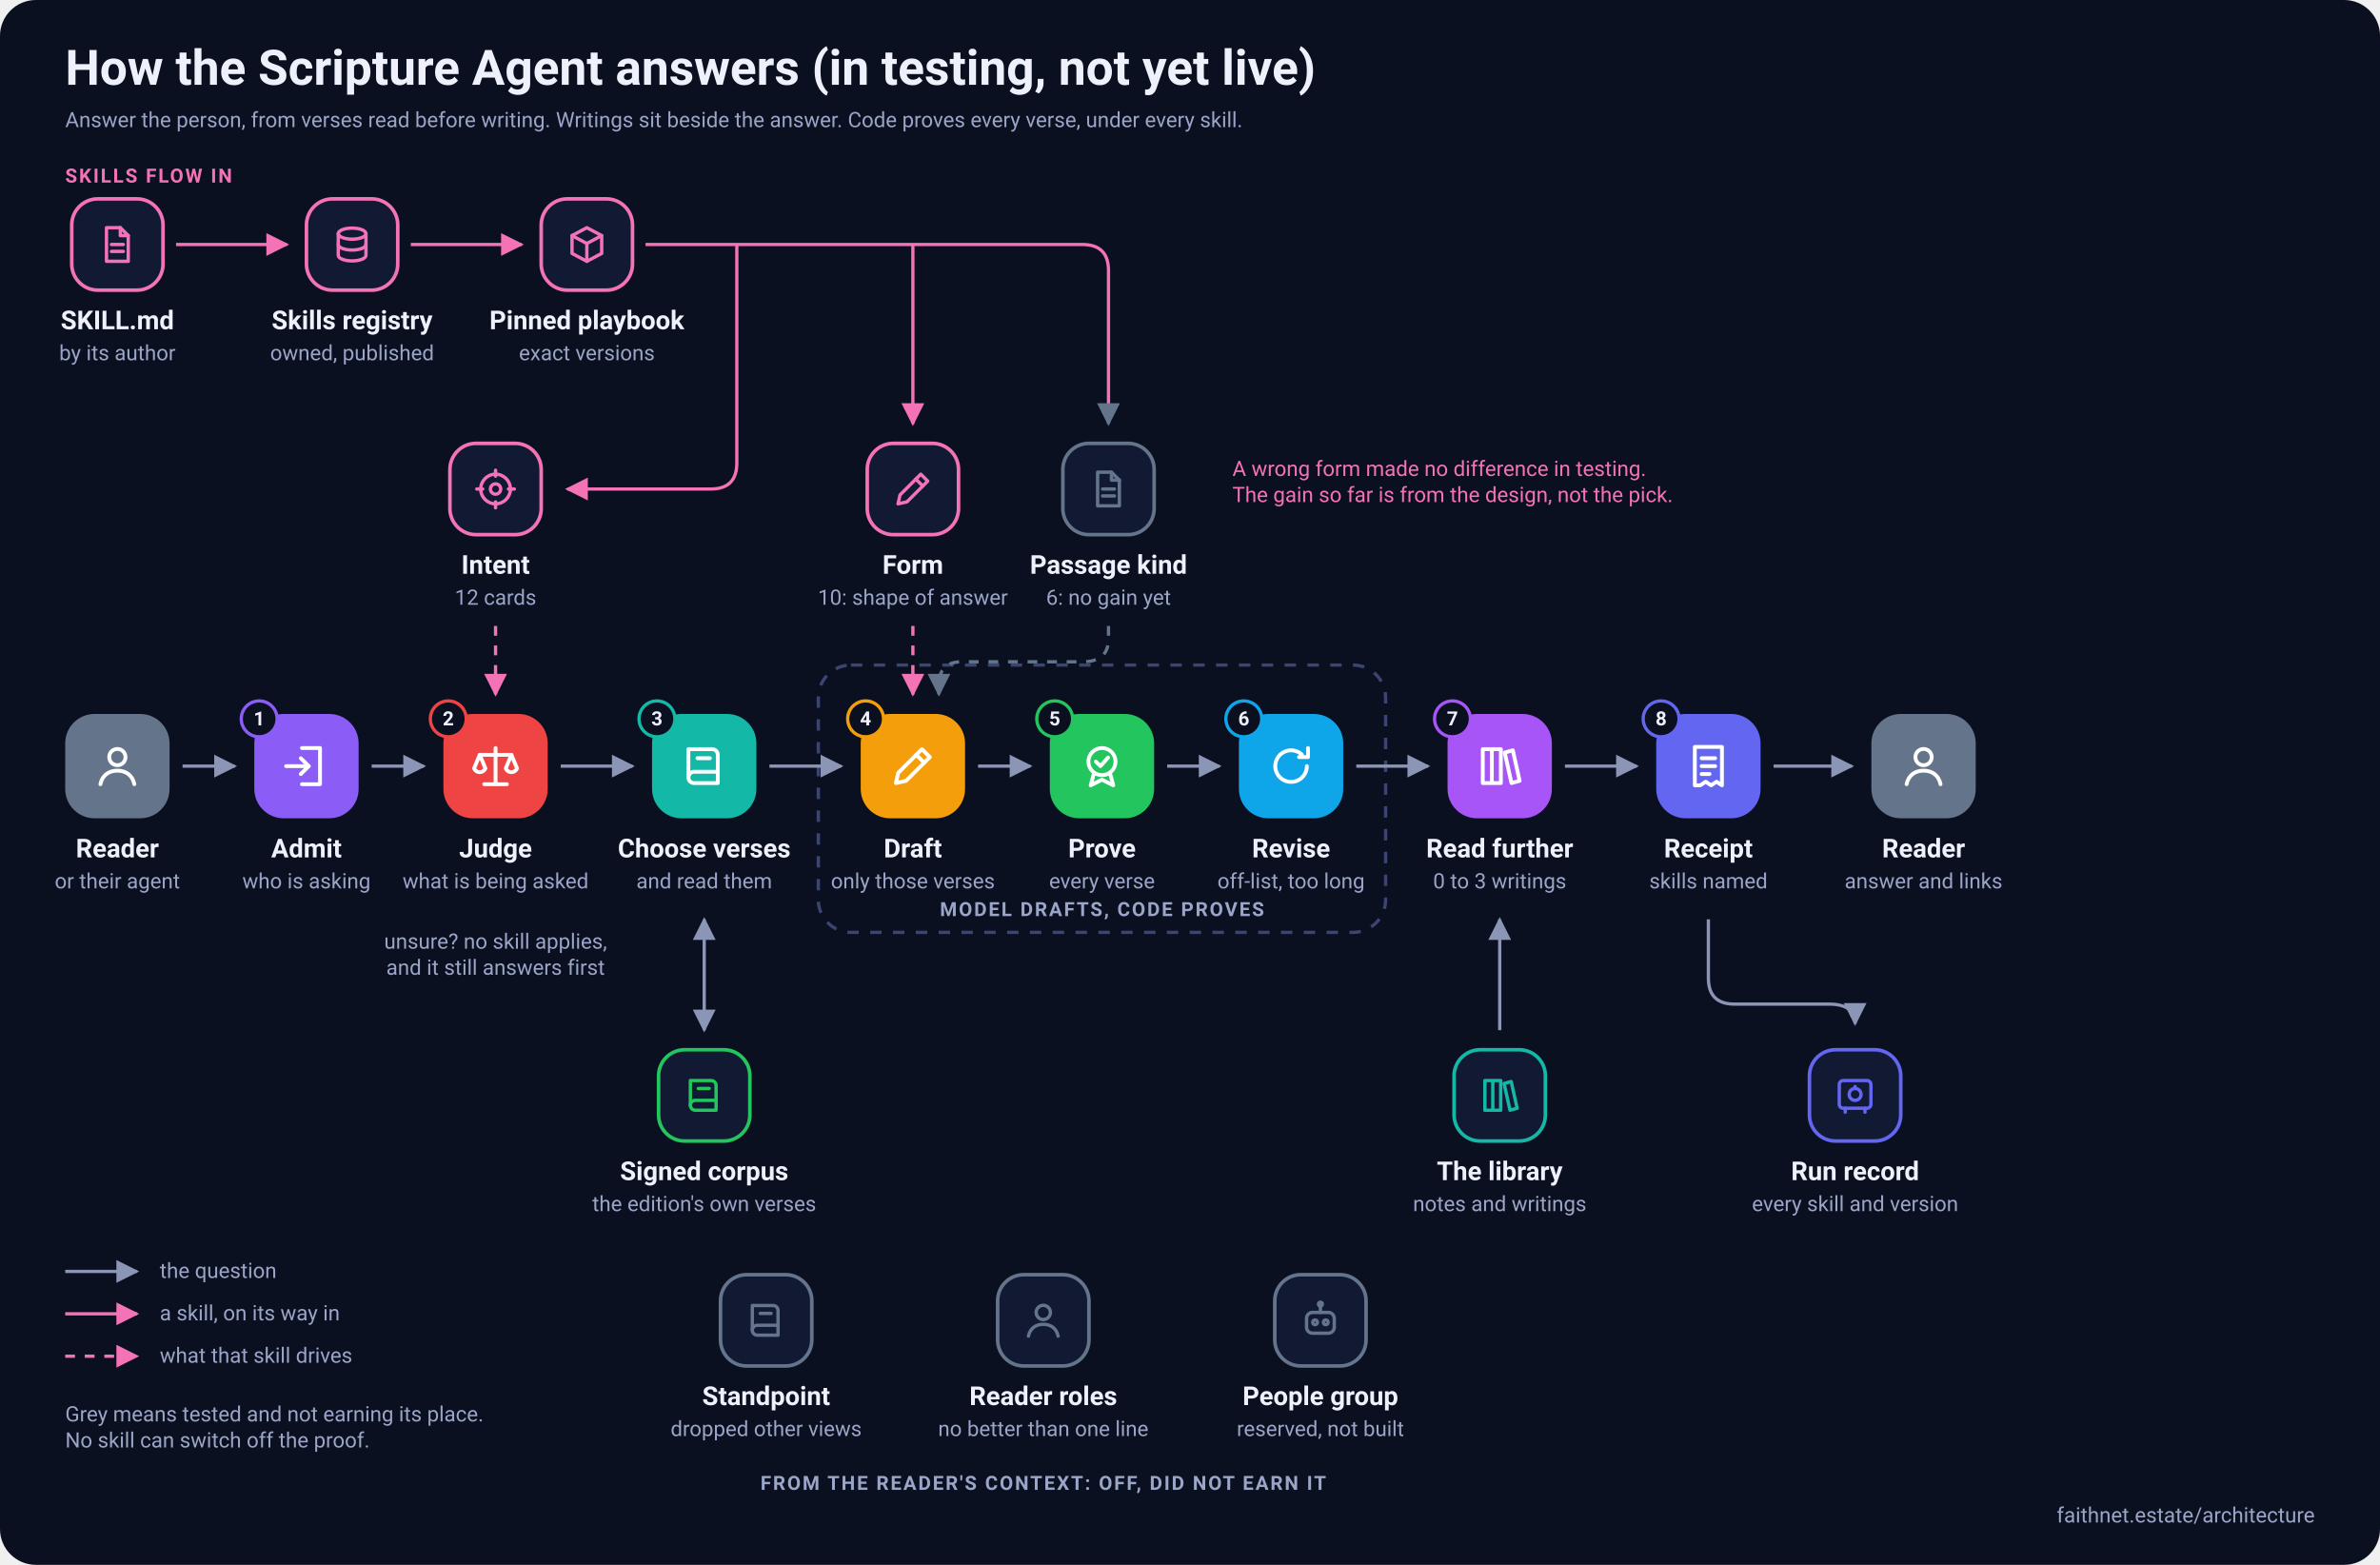
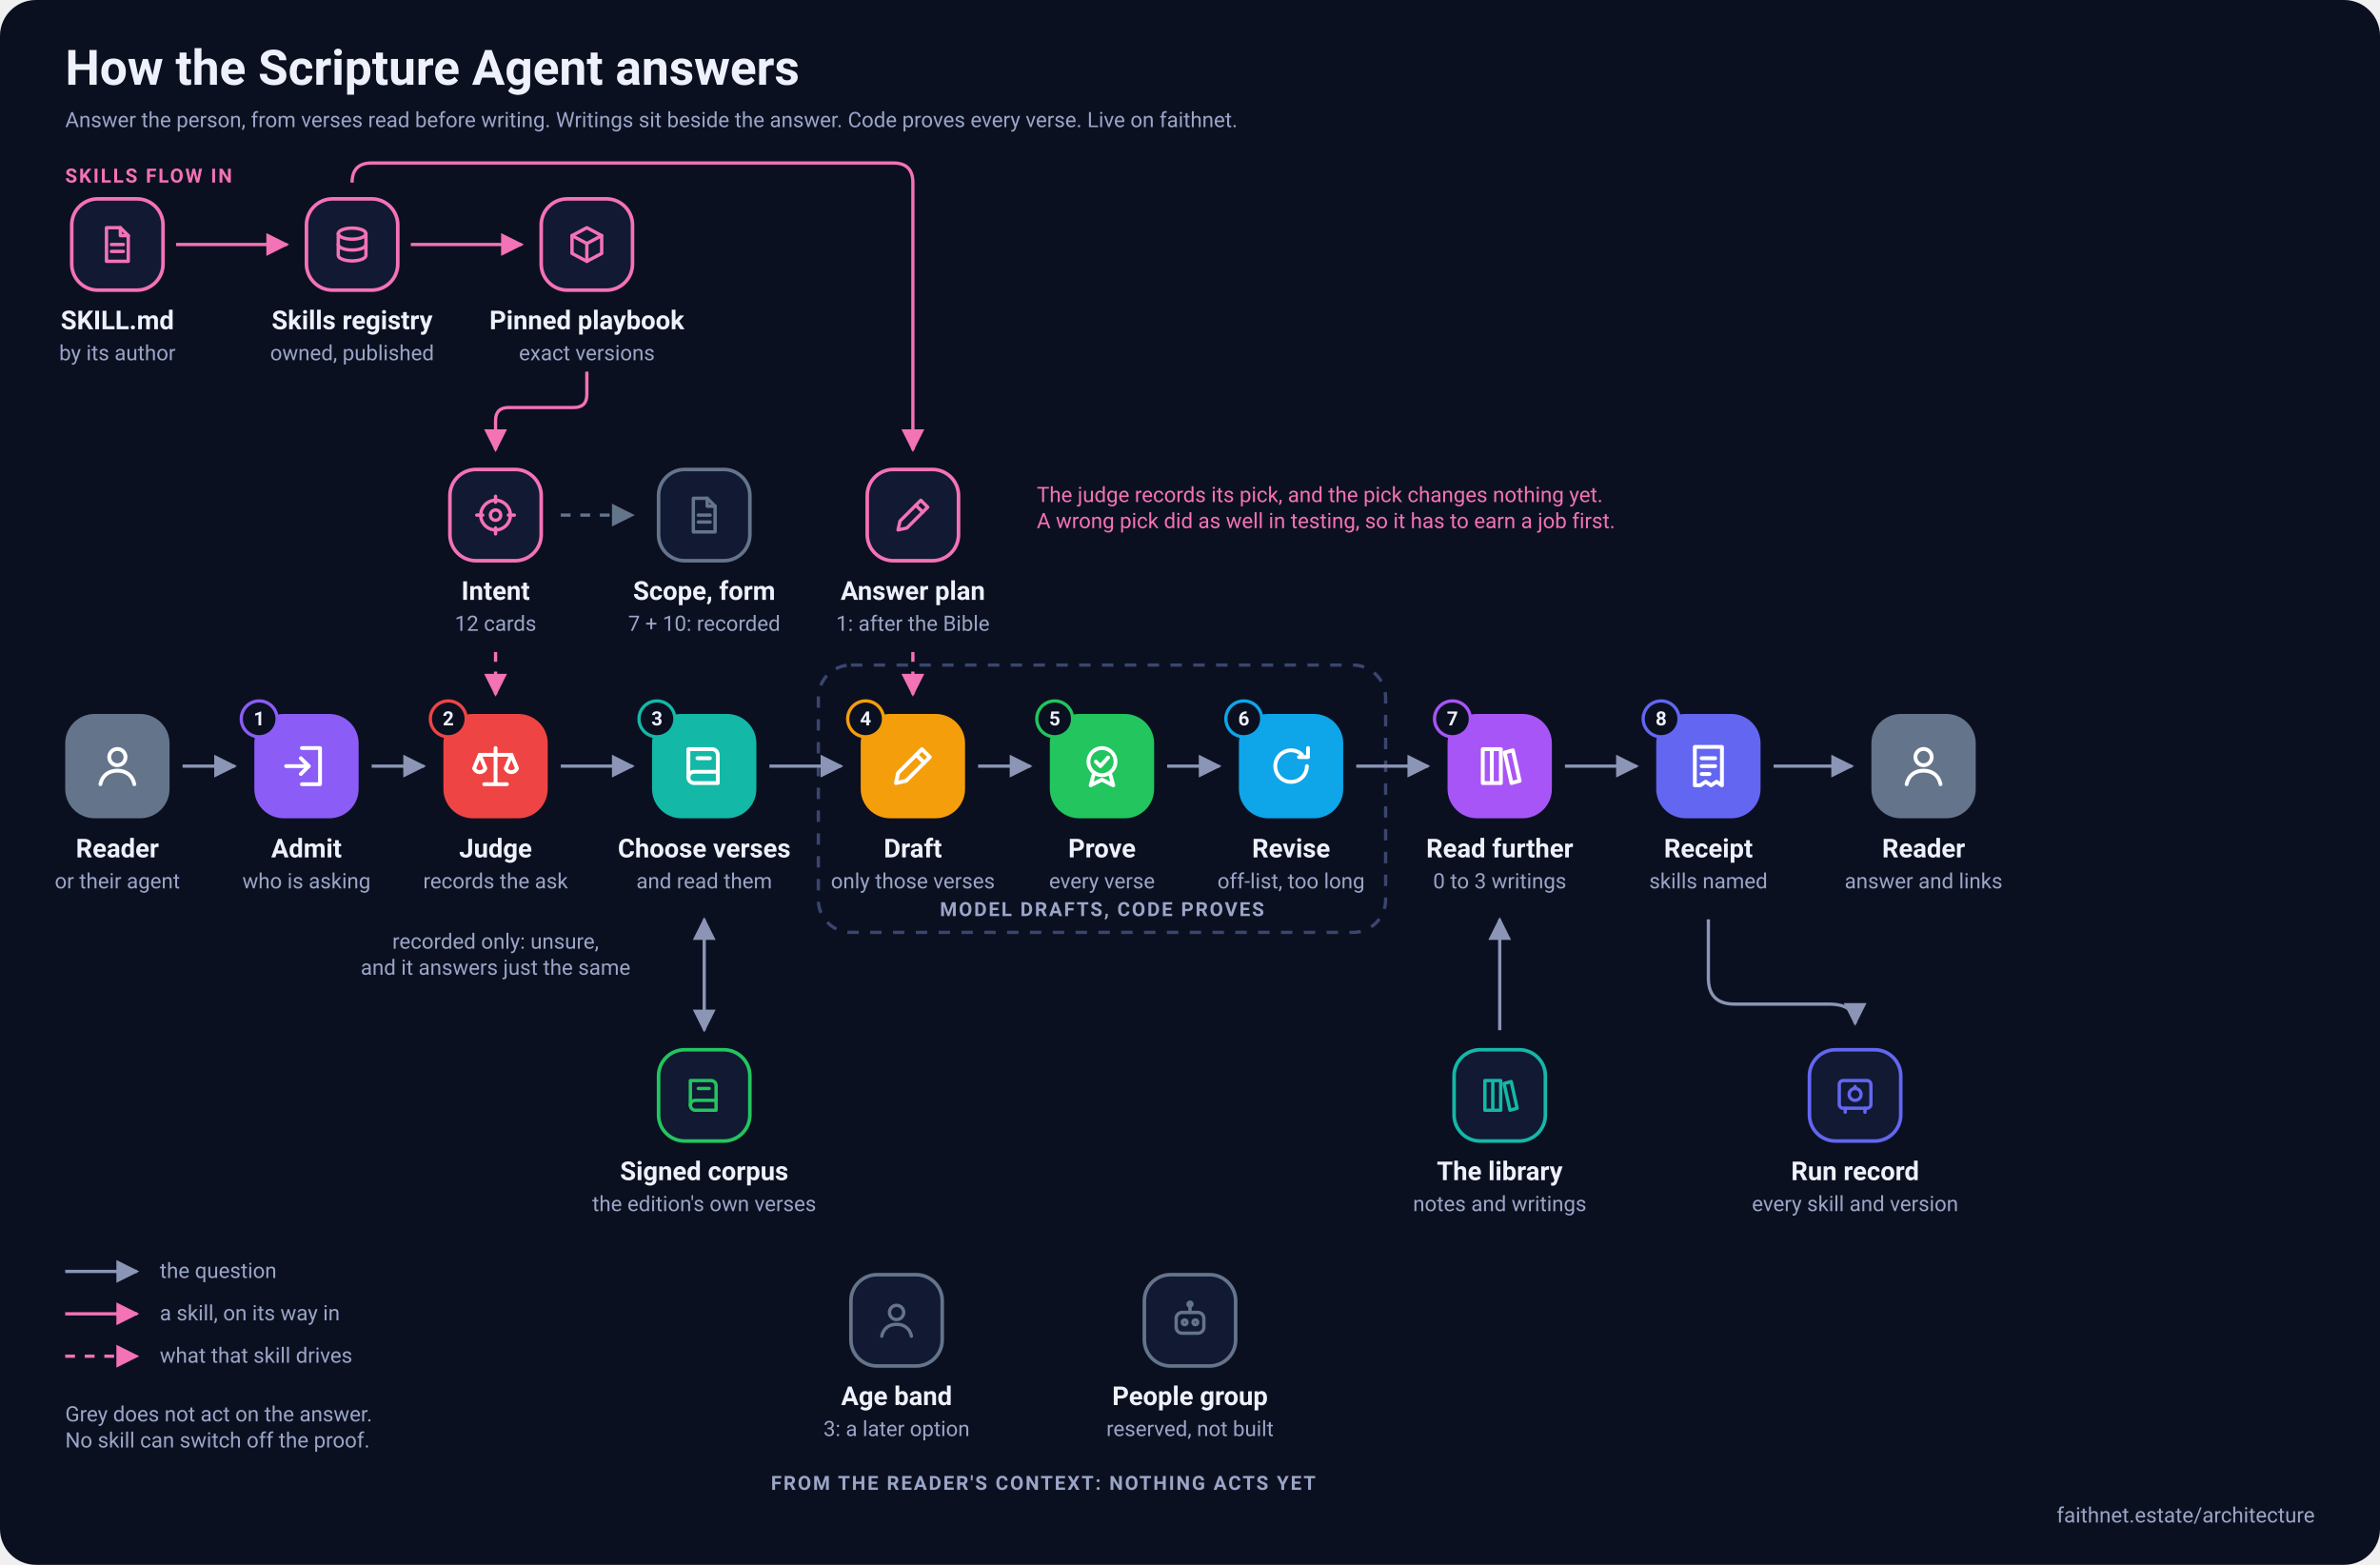
<svg xmlns="http://www.w3.org/2000/svg" viewBox="0 0 1460 960" width="1460" height="960" role="img" aria-labelledby="t d">
  <defs>
    <marker id="a" viewBox="0 0 10 10" refX="9" refY="5" markerWidth="7" markerHeight="7" orient="auto">
      <path d="M0 0l10 5-10 5z" fill="#8b95b5" />
    </marker>
    <marker id="b" viewBox="0 0 10 10" refX="1" refY="5" markerWidth="7" markerHeight="7" orient="auto">
      <path d="M10 0 0 5l10 5z" fill="#8b95b5" />
    </marker>
    <marker id="as" viewBox="0 0 10 10" refX="9" refY="5" markerWidth="7" markerHeight="7" orient="auto">
      <path d="M0 0l10 5-10 5z" fill="#f472b6" />
    </marker>
    <marker id="bs" viewBox="0 0 10 10" refX="1" refY="5" markerWidth="7" markerHeight="7" orient="auto">
      <path d="M10 0 0 5l10 5z" fill="#f472b6" />
    </marker>
    <marker id="m0" viewBox="0 0 10 10" refX="9" refY="5" markerWidth="7" markerHeight="7" orient="auto">
      <path d="M0 0l10 5-10 5z" fill="#64748b" />
    </marker>
    <marker id="m0s" viewBox="0 0 10 10" refX="1" refY="5" markerWidth="7" markerHeight="7" orient="auto">
      <path d="M10 0 0 5l10 5z" fill="#64748b" />
    </marker>
    <style>text{font-family:system-ui,-apple-system,"Segoe UI",Roboto,Helvetica,Arial,sans-serif;fill:#eef1fb}.h{font-size:30px;font-weight:700}.n{font-size:16px;font-weight:650}.t{font-size:13px;font-weight:600}.k{font-size:12px;font-weight:700}.s{font-size:13px;fill:#9aa5c7}.b{font-size:12px;font-weight:700;letter-spacing:.09em;fill:#9aa5c7}</style>
  </defs>
  <rect width="1460" height="960" rx="22" fill="#0b1020" />
-   <text x="40" y="52" class="h">How the Scripture Agent answers (in testing, not yet live)</text>
-   <text x="40" y="78" class="s" text-anchor="start">Answer the person, from verses read before writing. Writings sit beside the answer. Code proves every verse, under every skill.</text>
+   <text x="40" y="52" class="h">How the Scripture Agent answers</text>
+   <text x="40" y="78" class="s" text-anchor="start">Answer the person, from verses read before writing. Writings sit beside the answer. Code proves every verse. Live on faithnet.</text>
  <rect x="502" y="408" width="348" height="164" rx="20" fill="none" stroke="#3a4670" stroke-width="2" stroke-dasharray="7 7" />
  <text x="676" y="562" text-anchor="middle" class="b">MODEL DRAFTS, CODE PROVES</text>
  <path d="M112 470H144" fill="none" stroke="#8b95b5" stroke-width="2" marker-end="url(#a)" />
  <path d="M228 470H260" fill="none" stroke="#8b95b5" stroke-width="2" marker-end="url(#a)" />
  <path d="M344 470H388" fill="none" stroke="#8b95b5" stroke-width="2" marker-end="url(#a)" />
  <path d="M472 470H516" fill="none" stroke="#8b95b5" stroke-width="2" marker-end="url(#a)" />
  <path d="M600 470H632" fill="none" stroke="#8b95b5" stroke-width="2" marker-end="url(#a)" />
  <path d="M716 470H748" fill="none" stroke="#8b95b5" stroke-width="2" marker-end="url(#a)" />
  <path d="M832 470H876" fill="none" stroke="#8b95b5" stroke-width="2" marker-end="url(#a)" />
  <path d="M960 470H1004" fill="none" stroke="#8b95b5" stroke-width="2" marker-end="url(#a)" />
  <path d="M1088 470H1136" fill="none" stroke="#8b95b5" stroke-width="2" marker-end="url(#a)" />
  <g>
    <rect x="40" y="438" width="64" height="64" rx="18" fill="#64748b" />
    <g transform="translate(55.36,453.36) scale(1.386667)" fill="none" stroke="#fff" stroke-width="1.7" stroke-linecap="round" stroke-linejoin="round">
      <circle cx="12" cy="8" r="3.6" />
      <path d="M4.5 20c.8-4 3.8-6 7.5-6s6.7 2 7.5 6" />
    </g>
    <text x="72" y="526" text-anchor="middle" class="n">Reader</text>
    <text x="72" y="545" text-anchor="middle" class="s">or their agent</text>
  </g>
  <g>
    <rect x="156" y="438" width="64" height="64" rx="18" fill="#8b5cf6" />
    <g transform="translate(171.36,453.36) scale(1.386667)" fill="none" stroke="#fff" stroke-width="1.7" stroke-linecap="round" stroke-linejoin="round">
      <path d="M10 4h8v16h-8" />
      <path d="M3 12h10" />
      <path d="M9.5 8.5 13 12l-3.5 3.5" />
    </g>
    <circle cx="159" cy="441" r="11" fill="#0b1020" stroke="#8b5cf6" stroke-width="2" />
    <text x="159" y="445" text-anchor="middle" class="k">1</text>
    <text x="188" y="526" text-anchor="middle" class="n">Admit</text>
    <text x="188" y="545" text-anchor="middle" class="s">who is asking</text>
  </g>
  <g>
    <rect x="272" y="438" width="64" height="64" rx="18" fill="#ef4444" />
    <g transform="translate(287.36,453.36) scale(1.386667)" fill="none" stroke="#fff" stroke-width="1.7" stroke-linecap="round" stroke-linejoin="round">
      <path d="M12 4v16M7 20h10M5 7h14" />
      <path d="M5 7l-2.5 6a2.7 2.7 0 0 0 5 0z" />
      <path d="M19 7l-2.5 6a2.7 2.7 0 0 0 5 0z" />
    </g>
    <circle cx="275" cy="441" r="11" fill="#0b1020" stroke="#ef4444" stroke-width="2" />
    <text x="275" y="445" text-anchor="middle" class="k">2</text>
    <text x="304" y="526" text-anchor="middle" class="n">Judge</text>
-     <text x="304" y="545" text-anchor="middle" class="s">what is being asked</text>
+     <text x="304" y="545" text-anchor="middle" class="s">records the ask</text>
  </g>
  <g>
    <rect x="400" y="438" width="64" height="64" rx="18" fill="#14b8a6" />
    <g transform="translate(415.36,453.36) scale(1.386667)" fill="none" stroke="#fff" stroke-width="1.7" stroke-linecap="round" stroke-linejoin="round">
      <path d="M5 4.5h10.5a2.5 2.5 0 0 1 2.5 2.5v12.5H7.5A2.5 2.5 0 0 1 5 17z" />
      <path d="M5 17a2.5 2.5 0 0 1 2.5-2.5H18" />
      <path d="M9 8.5h5.5" />
    </g>
    <circle cx="403" cy="441" r="11" fill="#0b1020" stroke="#14b8a6" stroke-width="2" />
    <text x="403" y="445" text-anchor="middle" class="k">3</text>
    <text x="432" y="526" text-anchor="middle" class="n">Choose verses</text>
    <text x="432" y="545" text-anchor="middle" class="s">and read them</text>
  </g>
  <g>
    <rect x="528" y="438" width="64" height="64" rx="18" fill="#f59e0b" />
    <g transform="translate(543.36,453.36) scale(1.386667)" fill="none" stroke="#fff" stroke-width="1.7" stroke-linecap="round" stroke-linejoin="round">
      <path d="M4.5 19.5l1-4.5L16 4.5 19.5 8 9 18.5z" />
      <path d="M13.5 7l3.5 3.5" />
    </g>
    <circle cx="531" cy="441" r="11" fill="#0b1020" stroke="#f59e0b" stroke-width="2" />
    <text x="531" y="445" text-anchor="middle" class="k">4</text>
    <text x="560" y="526" text-anchor="middle" class="n">Draft</text>
    <text x="560" y="545" text-anchor="middle" class="s">only those verses</text>
  </g>
  <g>
    <rect x="644" y="438" width="64" height="64" rx="18" fill="#22c55e" />
    <g transform="translate(659.36,453.36) scale(1.386667)" fill="none" stroke="#fff" stroke-width="1.7" stroke-linecap="round" stroke-linejoin="round">
      <circle cx="12" cy="10" r="6" />
      <path d="M9.3 10l2 2 3.4-3.8" />
      <path d="M8.5 15l-1.5 5.5 5-2.5 5 2.5-1.5-5.5" />
    </g>
    <circle cx="647" cy="441" r="11" fill="#0b1020" stroke="#22c55e" stroke-width="2" />
    <text x="647" y="445" text-anchor="middle" class="k">5</text>
    <text x="676" y="526" text-anchor="middle" class="n">Prove</text>
    <text x="676" y="545" text-anchor="middle" class="s">every verse</text>
  </g>
  <g>
    <rect x="760" y="438" width="64" height="64" rx="18" fill="#0ea5e9" />
    <g transform="translate(775.36,453.36) scale(1.386667)" fill="none" stroke="#fff" stroke-width="1.7" stroke-linecap="round" stroke-linejoin="round">
      <path d="M19 12a7 7 0 1 1-2.2-5.1" />
      <path d="M19.5 4v4h-4" />
    </g>
    <circle cx="763" cy="441" r="11" fill="#0b1020" stroke="#0ea5e9" stroke-width="2" />
    <text x="763" y="445" text-anchor="middle" class="k">6</text>
    <text x="792" y="526" text-anchor="middle" class="n">Revise</text>
    <text x="792" y="545" text-anchor="middle" class="s">off-list, too long</text>
  </g>
  <g>
    <rect x="888" y="438" width="64" height="64" rx="18" fill="#a855f7" />
    <g transform="translate(903.36,453.36) scale(1.386667)" fill="none" stroke="#fff" stroke-width="1.7" stroke-linecap="round" stroke-linejoin="round">
      <path d="M4.5 4.5h4v15h-4zM8.5 4.5h4v15h-4z" />
      <path d="M14.2 6l3.6-1 3 13.5-3.6 1z" />
    </g>
    <circle cx="891" cy="441" r="11" fill="#0b1020" stroke="#a855f7" stroke-width="2" />
    <text x="891" y="445" text-anchor="middle" class="k">7</text>
    <text x="920" y="526" text-anchor="middle" class="n">Read further</text>
    <text x="920" y="545" text-anchor="middle" class="s">0 to 3 writings</text>
  </g>
  <g>
    <rect x="1016" y="438" width="64" height="64" rx="18" fill="#6366f1" />
    <g transform="translate(1031.36,453.36) scale(1.386667)" fill="none" stroke="#fff" stroke-width="1.7" stroke-linecap="round" stroke-linejoin="round">
      <path d="M6 3.5h12v17l-2.4-1.6-2.4 1.6-2.4-1.6-2.4 1.6L6 20.5z" />
      <path d="M9 8.5h6M9 12h6M9 15.5h3.5" />
    </g>
    <circle cx="1019" cy="441" r="11" fill="#0b1020" stroke="#6366f1" stroke-width="2" />
    <text x="1019" y="445" text-anchor="middle" class="k">8</text>
    <text x="1048" y="526" text-anchor="middle" class="n">Receipt</text>
    <text x="1048" y="545" text-anchor="middle" class="s">skills named</text>
  </g>
  <g>
    <rect x="1148" y="438" width="64" height="64" rx="18" fill="#64748b" />
    <g transform="translate(1163.36,453.36) scale(1.386667)" fill="none" stroke="#fff" stroke-width="1.7" stroke-linecap="round" stroke-linejoin="round">
      <circle cx="12" cy="8" r="3.6" />
      <path d="M4.5 20c.8-4 3.8-6 7.5-6s6.7 2 7.5 6" />
    </g>
    <text x="1180" y="526" text-anchor="middle" class="n">Reader</text>
    <text x="1180" y="545" text-anchor="middle" class="s">answer and links</text>
  </g>
  <text x="40" y="112" class="b" text-anchor="start" style="fill:#f472b6">SKILLS FLOW IN</text>
  <g>
    <rect x="44" y="122" width="56" height="56" rx="16" fill="#111933" stroke="#f472b6" stroke-width="2.2" />
    <g transform="translate(57.44,135.44) scale(1.213333)" fill="none" stroke="#f472b6" stroke-width="1.7" stroke-linecap="round" stroke-linejoin="round">
      <path d="M6.5 3.5h7l4 4v13h-11z" />
      <path d="M13.5 3.5v4h4" />
      <path d="M9 12h6M9 15.5h6" />
    </g>
    <text x="72" y="202" text-anchor="middle" class="n">SKILL.md</text>
    <text x="72" y="221" text-anchor="middle" class="s">by its author</text>
  </g>
  <g>
    <rect x="188" y="122" width="56" height="56" rx="16" fill="#111933" stroke="#f472b6" stroke-width="2.2" />
    <g transform="translate(201.44,135.44) scale(1.213333)" fill="none" stroke="#f472b6" stroke-width="1.7" stroke-linecap="round" stroke-linejoin="round">
      <ellipse cx="12" cy="6.5" rx="7" ry="2.8" />
      <path d="M5 6.5v5.5c0 1.5 3.1 2.8 7 2.8s7-1.3 7-2.8V6.5" />
      <path d="M5 12v5.5c0 1.5 3.1 2.8 7 2.8s7-1.3 7-2.8V12" />
    </g>
    <text x="216" y="202" text-anchor="middle" class="n">Skills registry</text>
    <text x="216" y="221" text-anchor="middle" class="s">owned, published</text>
  </g>
  <g>
    <rect x="332" y="122" width="56" height="56" rx="16" fill="#111933" stroke="#f472b6" stroke-width="2.2" />
    <g transform="translate(345.44,135.44) scale(1.213333)" fill="none" stroke="#f472b6" stroke-width="1.7" stroke-linecap="round" stroke-linejoin="round">
      <path d="M12 3.5l7.5 4v9l-7.5 4-7.5-4v-9z" />
      <path d="M4.5 7.5l7.5 4 7.5-4M12 11.5v9" />
    </g>
    <text x="360" y="202" text-anchor="middle" class="n">Pinned playbook</text>
    <text x="360" y="221" text-anchor="middle" class="s">exact versions</text>
  </g>
  <path d="M108 150H176" fill="none" stroke="#f472b6" stroke-width="2" marker-end="url(#as)" />
  <path d="M252 150H320" fill="none" stroke="#f472b6" stroke-width="2" marker-end="url(#as)" />
-   <path d="M396 150H664Q680 150 680 166V256" fill="none" stroke="#f472b6" stroke-width="2" />
-   <path d="M680 252V260" fill="none" stroke="#64748b" stroke-width="2" marker-end="url(#m0)" />
-   <path d="M560 150V260" fill="none" stroke="#f472b6" stroke-width="2" marker-end="url(#as)" />
-   <path d="M452 150V284Q452 300 436 300H348" fill="none" stroke="#f472b6" stroke-width="2" marker-end="url(#as)" />
-   <g>
-     <rect x="276" y="272" width="56" height="56" rx="16" fill="#111933" stroke="#f472b6" stroke-width="2.2" />
-     <g transform="translate(289.44,285.44) scale(1.213333)" fill="none" stroke="#f472b6" stroke-width="1.7" stroke-linecap="round" stroke-linejoin="round">
+   <path d="M360 228V242Q360 250 352 250H312Q304 250 304 258V276" fill="none" stroke="#f472b6" stroke-width="2" marker-end="url(#as)" />
+   <path d="M216 110V112Q216 100 228 100H548Q560 100 560 112V276" fill="none" stroke="#f472b6" stroke-width="2" marker-end="url(#as)" />
+   <g>
+     <rect x="276" y="288" width="56" height="56" rx="16" fill="#111933" stroke="#f472b6" stroke-width="2.2" />
+     <g transform="translate(289.44,301.44) scale(1.213333)" fill="none" stroke="#f472b6" stroke-width="1.7" stroke-linecap="round" stroke-linejoin="round">
      <circle cx="12" cy="12" r="7.5" />
      <circle cx="12" cy="12" r="2.6" />
      <path d="M12 2.5v3M12 18.5v3M2.5 12h3M18.5 12h3" />
    </g>
-     <text x="304" y="352" text-anchor="middle" class="n">Intent</text>
-     <text x="304" y="371" text-anchor="middle" class="s">12 cards</text>
-   </g>
-   <g>
-     <rect x="532" y="272" width="56" height="56" rx="16" fill="#111933" stroke="#f472b6" stroke-width="2.2" />
-     <g transform="translate(545.44,285.44) scale(1.213333)" fill="none" stroke="#f472b6" stroke-width="1.7" stroke-linecap="round" stroke-linejoin="round">
-       <path d="M4.5 19.5l1-4.5L16 4.5 19.5 8 9 18.5z" />
-       <path d="M13.5 7l3.5 3.5" />
-     </g>
-     <text x="560" y="352" text-anchor="middle" class="n">Form</text>
-     <text x="560" y="371" text-anchor="middle" class="s">10: shape of answer</text>
-   </g>
-   <g>
-     <rect x="652" y="272" width="56" height="56" rx="16" fill="#111933" stroke="#64748b" stroke-width="2.2" />
-     <g transform="translate(665.44,285.44) scale(1.213333)" fill="none" stroke="#64748b" stroke-width="1.7" stroke-linecap="round" stroke-linejoin="round">
+     <text x="304" y="368" text-anchor="middle" class="n">Intent</text>
+     <text x="304" y="387" text-anchor="middle" class="s">12 cards</text>
+   </g>
+   <g>
+     <rect x="404" y="288" width="56" height="56" rx="16" fill="#111933" stroke="#64748b" stroke-width="2.2" />
+     <g transform="translate(417.44,301.44) scale(1.213333)" fill="none" stroke="#64748b" stroke-width="1.7" stroke-linecap="round" stroke-linejoin="round">
      <path d="M6.5 3.5h7l4 4v13h-11z" />
      <path d="M13.5 3.5v4h4" />
      <path d="M9 12h6M9 15.5h6" />
    </g>
-     <text x="680" y="352" text-anchor="middle" class="n">Passage kind</text>
-     <text x="680" y="371" text-anchor="middle" class="s">6: no gain yet</text>
-   </g>
-   <path d="M304 384V426" fill="none" stroke="#f472b6" stroke-width="2" stroke-dasharray="6 6" marker-end="url(#as)" />
-   <path d="M560 384V426" fill="none" stroke="#f472b6" stroke-width="2" stroke-dasharray="6 6" marker-end="url(#as)" />
-   <path d="M680 384V392Q680 406 664 406H590Q576 406 576 420V426" fill="none" stroke="#64748b" stroke-width="2" stroke-dasharray="6 6" marker-end="url(#m0)" />
-   <text x="756" y="292" text-anchor="start" class="s" style="fill:#f472b6">A wrong form made no difference in testing.</text>
-   <text x="756" y="308" text-anchor="start" class="s" style="fill:#f472b6">The gain so far is from the design, not the pick.</text>
+     <text x="432" y="368" text-anchor="middle" class="n">Scope, form</text>
+     <text x="432" y="387" text-anchor="middle" class="s">7 + 10: recorded</text>
+   </g>
+   <g>
+     <rect x="532" y="288" width="56" height="56" rx="16" fill="#111933" stroke="#f472b6" stroke-width="2.2" />
+     <g transform="translate(545.44,301.44) scale(1.213333)" fill="none" stroke="#f472b6" stroke-width="1.7" stroke-linecap="round" stroke-linejoin="round">
+       <path d="M4.5 19.5l1-4.5L16 4.5 19.5 8 9 18.5z" />
+       <path d="M13.5 7l3.5 3.5" />
+     </g>
+     <text x="560" y="368" text-anchor="middle" class="n">Answer plan</text>
+     <text x="560" y="387" text-anchor="middle" class="s">1: after the Bible</text>
+   </g>
+   <path d="M344 316H388" fill="none" stroke="#64748b" stroke-width="2" stroke-dasharray="6 6" marker-end="url(#m0)" />
+   <path d="M304 400V426" fill="none" stroke="#f472b6" stroke-width="2" stroke-dasharray="6 6" marker-end="url(#as)" />
+   <path d="M560 400V426" fill="none" stroke="#f472b6" stroke-width="2" stroke-dasharray="6 6" marker-end="url(#as)" />
+   <text x="636" y="308" text-anchor="start" class="s" style="fill:#f472b6">The judge records its pick, and the pick changes nothing yet.</text>
+   <text x="636" y="324" text-anchor="start" class="s" style="fill:#f472b6">A wrong pick did as well in testing, so it has to earn a job first.</text>
  <g>
    <rect x="404" y="644" width="56" height="56" rx="16" fill="#111933" stroke="#22c55e" stroke-width="2.2" />
    <g transform="translate(417.44,657.44) scale(1.213333)" fill="none" stroke="#22c55e" stroke-width="1.7" stroke-linecap="round" stroke-linejoin="round">
      <path d="M5 4.5h10.5a2.5 2.5 0 0 1 2.5 2.5v12.5H7.5A2.5 2.5 0 0 1 5 17z" />
      <path d="M5 17a2.5 2.5 0 0 1 2.5-2.5H18" />
      <path d="M9 8.5h5.5" />
    </g>
    <text x="432" y="724" text-anchor="middle" class="n">Signed corpus</text>
    <text x="432" y="743" text-anchor="middle" class="s">the edition's own verses</text>
  </g>
  <path d="M432 564V632" fill="none" stroke="#8b95b5" stroke-width="2" marker-end="url(#a)" marker-start="url(#b)" />
  <g>
    <rect x="892" y="644" width="56" height="56" rx="16" fill="#111933" stroke="#14b8a6" stroke-width="2.2" />
    <g transform="translate(905.44,657.44) scale(1.213333)" fill="none" stroke="#14b8a6" stroke-width="1.7" stroke-linecap="round" stroke-linejoin="round">
      <path d="M4.5 4.5h4v15h-4zM8.5 4.5h4v15h-4z" />
      <path d="M14.2 6l3.6-1 3 13.5-3.6 1z" />
    </g>
    <text x="920" y="724" text-anchor="middle" class="n">The library</text>
    <text x="920" y="743" text-anchor="middle" class="s">notes and writings</text>
  </g>
  <path d="M920 632V564" fill="none" stroke="#8b95b5" stroke-width="2" marker-end="url(#a)" />
  <g>
    <rect x="1110" y="644" width="56" height="56" rx="16" fill="#111933" stroke="#6366f1" stroke-width="2.2" />
    <g transform="translate(1123.44,657.44) scale(1.213333)" fill="none" stroke="#6366f1" stroke-width="1.7" stroke-linecap="round" stroke-linejoin="round">
      <rect x="4" y="4.5" width="16" height="14" rx="2" />
      <circle cx="12" cy="11.5" r="3" />
      <path d="M12 8.5v-1M7 18.5v2M17 18.5v2" />
    </g>
    <text x="1138" y="724" text-anchor="middle" class="n">Run record</text>
    <text x="1138" y="743" text-anchor="middle" class="s">every skill and version</text>
  </g>
  <path d="M1048 564V600Q1048 616 1064 616H1122Q1138 616 1138 628" fill="none" stroke="#8b95b5" stroke-width="2" marker-end="url(#a)" />
-   <text x="304" y="582" text-anchor="middle" class="s">unsure? no skill applies,</text>
-   <text x="304" y="598" text-anchor="middle" class="s">and it still answers first</text>
-   <text x="640" y="914" text-anchor="middle" class="b">FROM THE READER'S CONTEXT: OFF, DID NOT EARN IT</text>
-   <g>
-     <rect x="442" y="782" width="56" height="56" rx="16" fill="#111933" stroke="#64748b" stroke-width="2.2" />
-     <g transform="translate(455.44,795.44) scale(1.213333)" fill="none" stroke="#64748b" stroke-width="1.7" stroke-linecap="round" stroke-linejoin="round">
-       <path d="M5 4.5h10.5a2.5 2.5 0 0 1 2.5 2.5v12.5H7.5A2.5 2.5 0 0 1 5 17z" />
-       <path d="M5 17a2.5 2.5 0 0 1 2.5-2.5H18" />
-       <path d="M9 8.5h5.5" />
-     </g>
-     <text x="470" y="862" text-anchor="middle" class="n">Standpoint</text>
-     <text x="470" y="881" text-anchor="middle" class="s">dropped other views</text>
-   </g>
-   <g>
-     <rect x="612" y="782" width="56" height="56" rx="16" fill="#111933" stroke="#64748b" stroke-width="2.2" />
-     <g transform="translate(625.44,795.44) scale(1.213333)" fill="none" stroke="#64748b" stroke-width="1.7" stroke-linecap="round" stroke-linejoin="round">
+   <text x="304" y="582" text-anchor="middle" class="s">recorded only: unsure,</text>
+   <text x="304" y="598" text-anchor="middle" class="s">and it answers just the same</text>
+   <text x="640" y="914" text-anchor="middle" class="b">FROM THE READER'S CONTEXT: NOTHING ACTS YET</text>
+   <g>
+     <rect x="522" y="782" width="56" height="56" rx="16" fill="#111933" stroke="#64748b" stroke-width="2.2" />
+     <g transform="translate(535.44,795.44) scale(1.213333)" fill="none" stroke="#64748b" stroke-width="1.7" stroke-linecap="round" stroke-linejoin="round">
      <circle cx="12" cy="8" r="3.6" />
      <path d="M4.5 20c.8-4 3.8-6 7.5-6s6.7 2 7.5 6" />
    </g>
-     <text x="640" y="862" text-anchor="middle" class="n">Reader roles</text>
-     <text x="640" y="881" text-anchor="middle" class="s">no better than one line</text>
-   </g>
-   <g>
-     <rect x="782" y="782" width="56" height="56" rx="16" fill="#111933" stroke="#64748b" stroke-width="2.2" />
-     <g transform="translate(795.44,795.44) scale(1.213333)" fill="none" stroke="#64748b" stroke-width="1.7" stroke-linecap="round" stroke-linejoin="round">
+     <text x="550" y="862" text-anchor="middle" class="n">Age band</text>
+     <text x="550" y="881" text-anchor="middle" class="s">3: a later option</text>
+   </g>
+   <g>
+     <rect x="702" y="782" width="56" height="56" rx="16" fill="#111933" stroke="#64748b" stroke-width="2.2" />
+     <g transform="translate(715.44,795.44) scale(1.213333)" fill="none" stroke="#64748b" stroke-width="1.7" stroke-linecap="round" stroke-linejoin="round">
      <rect x="5" y="8" width="14" height="10.5" rx="3" />
      <path d="M12 8V4.5" />
      <circle cx="12" cy="3.8" r="1" />
      <circle cx="9.3" cy="13" r="1.2" />
      <circle cx="14.7" cy="13" r="1.2" />
    </g>
-     <text x="810" y="862" text-anchor="middle" class="n">People group</text>
-     <text x="810" y="881" text-anchor="middle" class="s">reserved, not built</text>
+     <text x="730" y="862" text-anchor="middle" class="n">People group</text>
+     <text x="730" y="881" text-anchor="middle" class="s">reserved, not built</text>
  </g>
  <path d="M40 780h44" stroke="#8b95b5" stroke-width="2" marker-end="url(#a)" />
  <text x="98" y="784" class="s" text-anchor="start">the question</text>
  <path d="M40 806h44" stroke="#f472b6" stroke-width="2" marker-end="url(#as)" />
  <text x="98" y="810" class="s" text-anchor="start">a skill, on its way in</text>
  <path d="M40 832h44" stroke="#f472b6" stroke-width="2" stroke-dasharray="6 6" marker-end="url(#as)" />
  <text x="98" y="836" class="s" text-anchor="start">what that skill drives</text>
-   <text x="40" y="872" text-anchor="start" class="s">Grey means tested and not earning its place.</text>
+   <text x="40" y="872" text-anchor="start" class="s">Grey does not act on the answer.</text>
  <text x="40" y="888" text-anchor="start" class="s">No skill can switch off the proof.</text>
  <text x="1420" y="934" class="s" text-anchor="end">faithnet.estate/architecture</text>
</svg>
